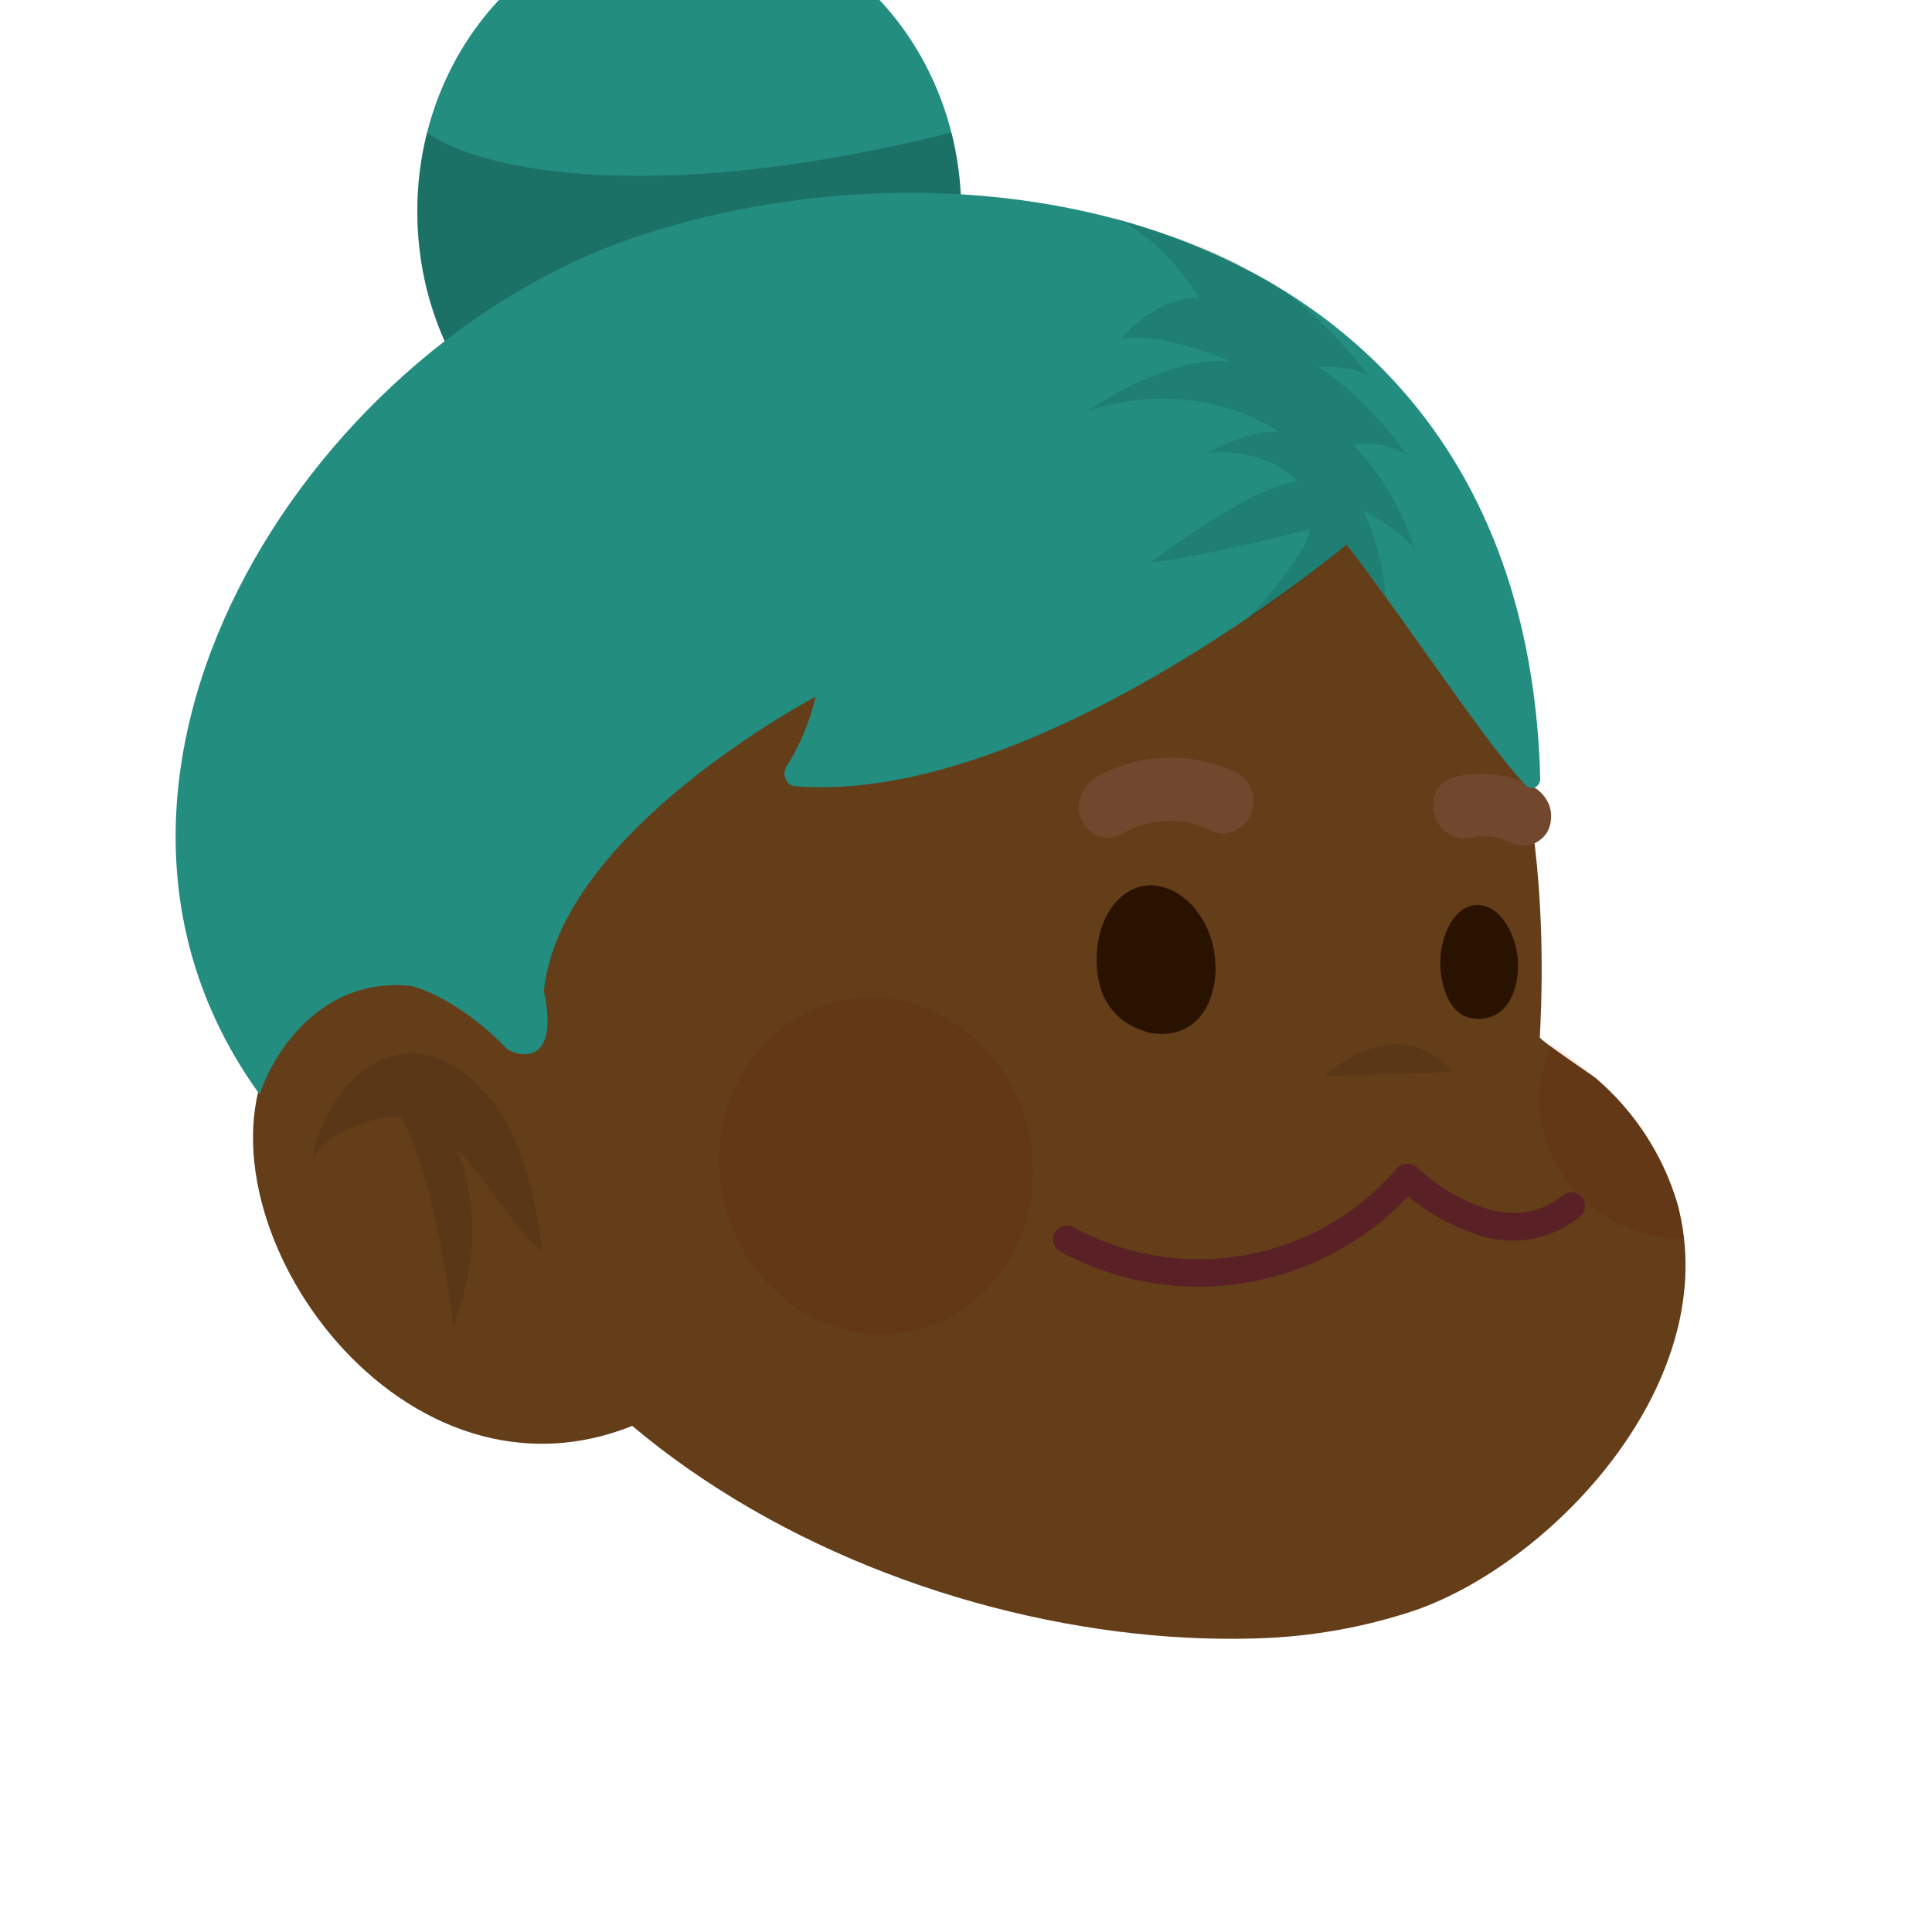
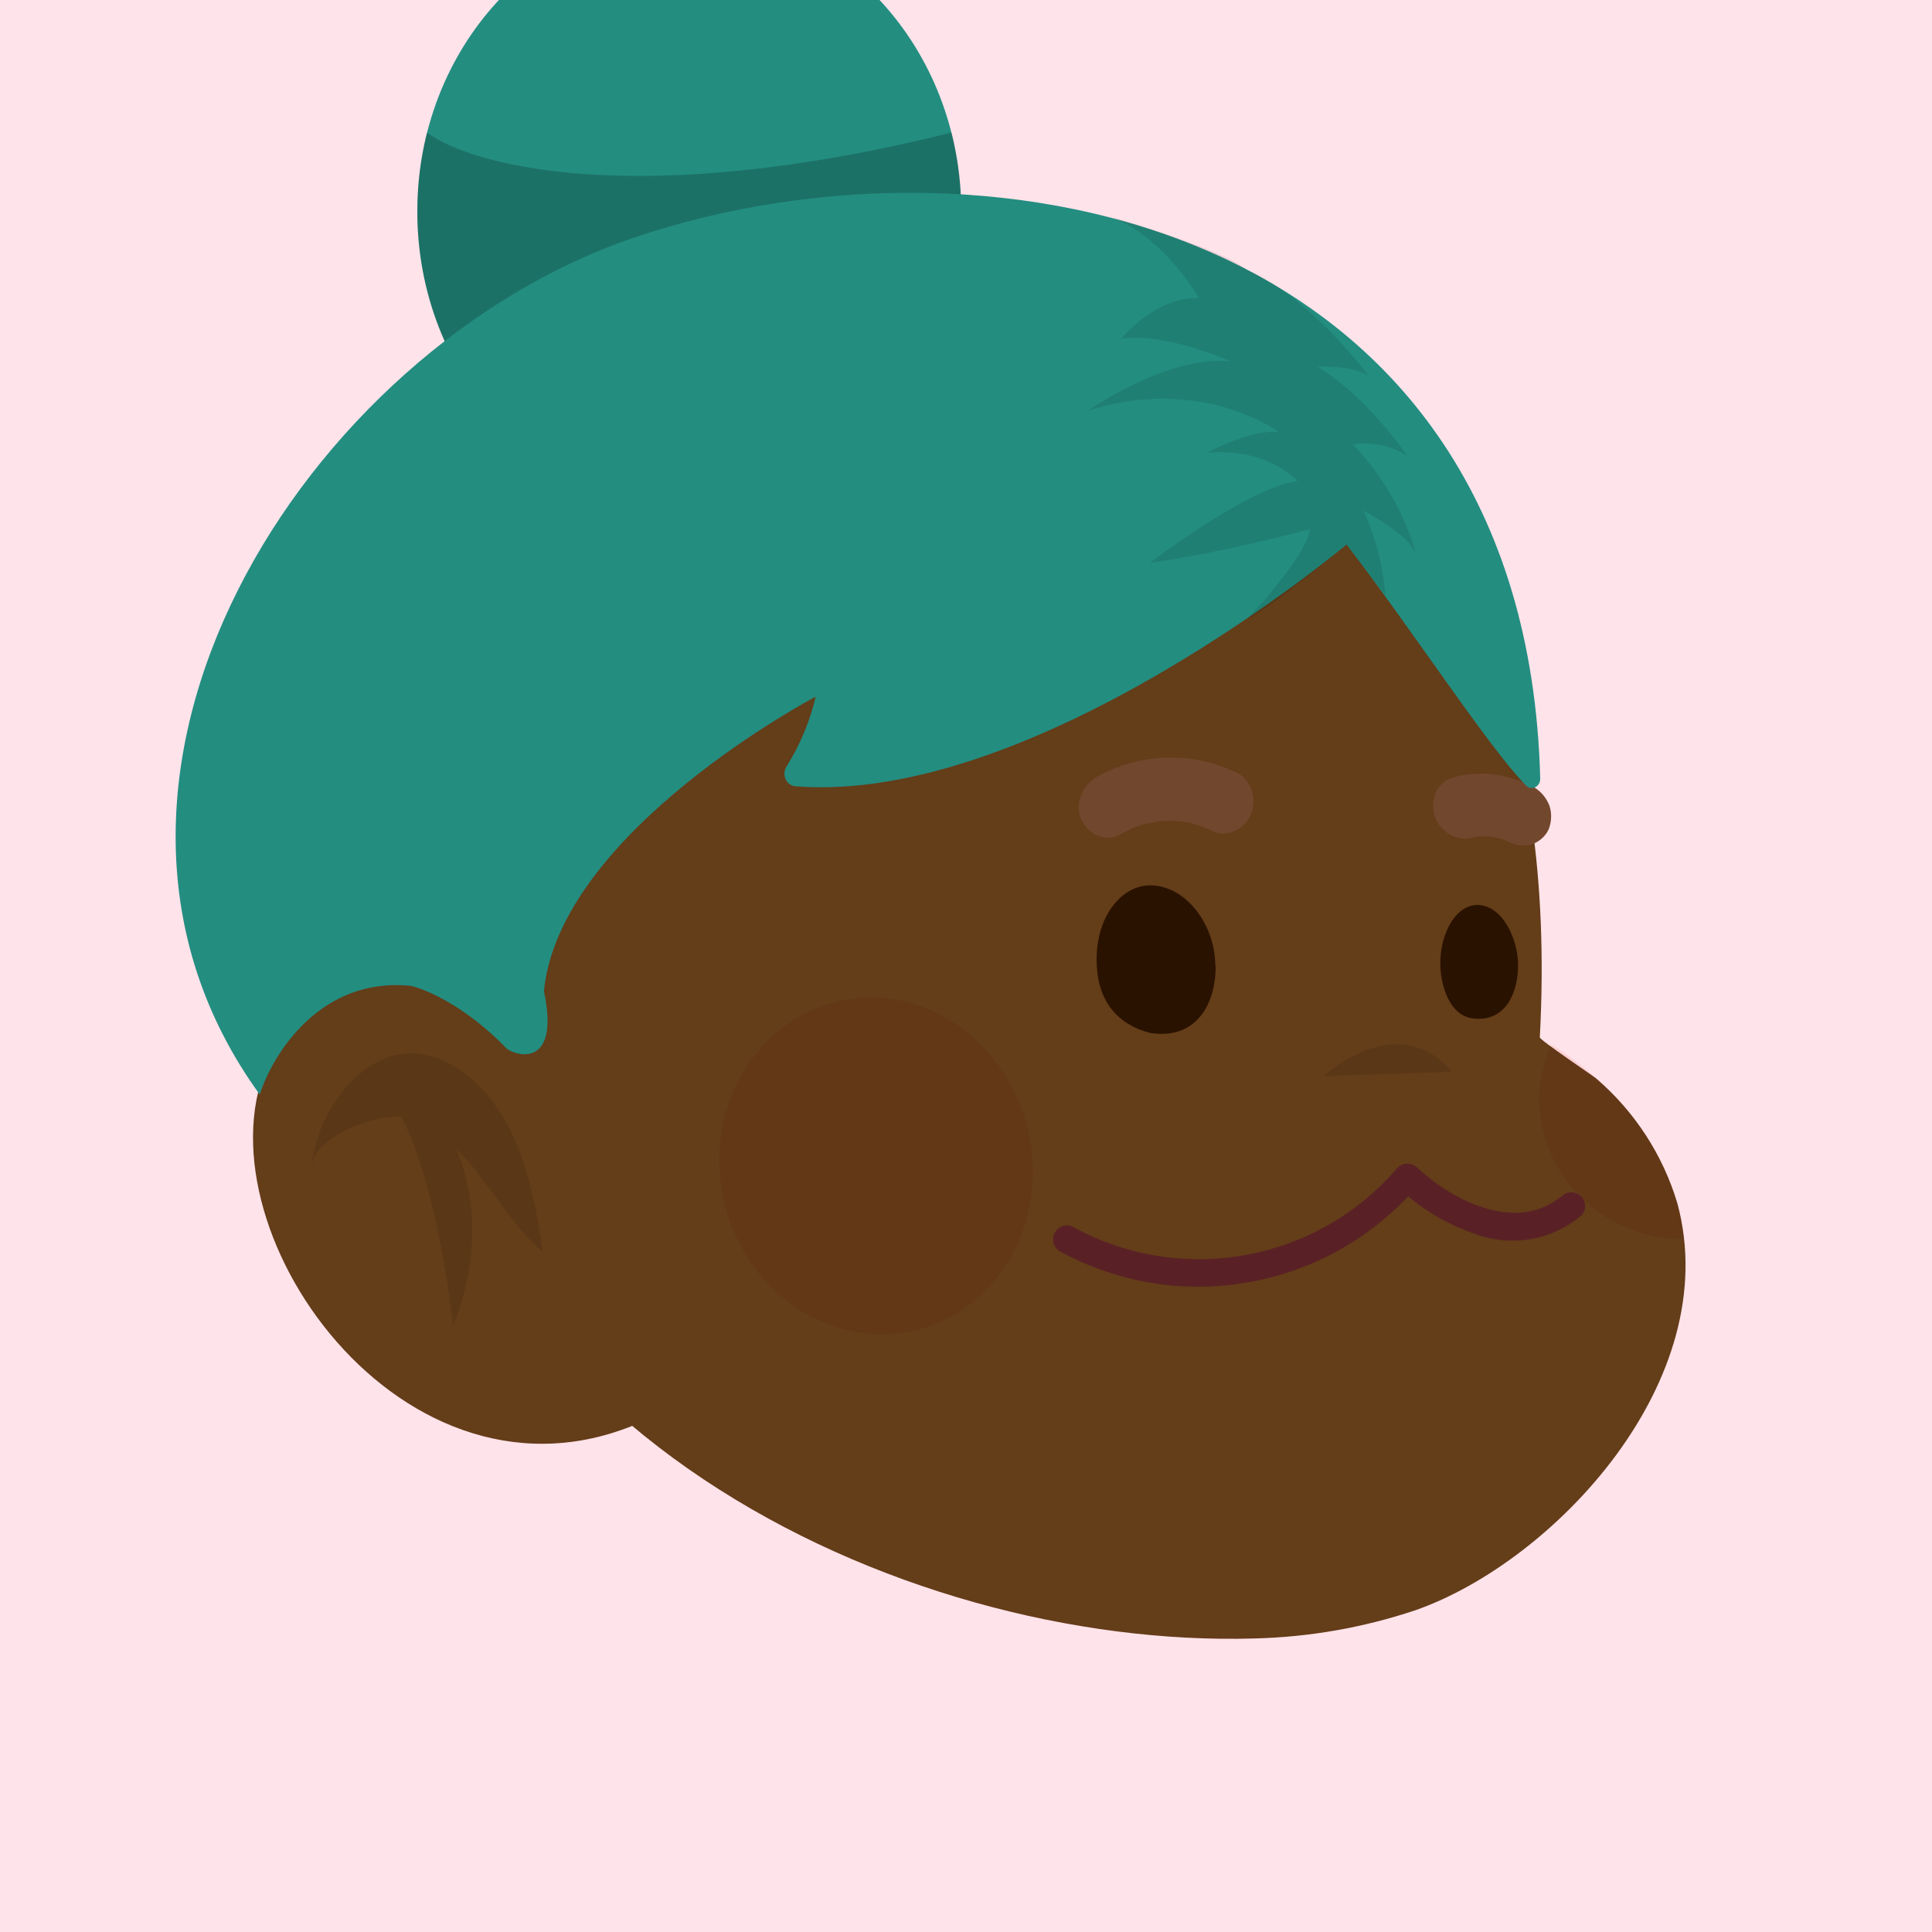
<svg xmlns="http://www.w3.org/2000/svg" viewBox="0 0 480 480" fill="none" shape-rendering="auto" aria-hidden="true">
  <defs>
    <g id="head-base-ecb69831">
      <path d="M264.2 5.4s131.6 20.6 121.6 208c0 .8 15.2 11 16.4 12a77 77 0 0 1 23.5 36.3c13.8 51.4-35.8 104.2-76 118.3q-22.7 7.6-46.7 8.2c-103.2 3-240-62.6-247-190.9q-.3-6.9-.2-13.8a203 203 0 0 1 15.4-70s57.5-142.6 193-108.1" fill="#643d19" />
      <path d="M389.1 215.5A57 57 0 0 0 386 226a40 40 0 0 0 8.5 30.3 42 42 0 0 0 33 15.7c-3.2-31.7-29-50.7-38.3-56.5m-185.5 83.3c24.5-5.3 39.6-31 33.9-57.5s-30.2-43.8-54.6-38.5-39.6 31-33.9 57.5 30.2 43.7 54.6 38.5" fill="#DC2400" opacity=".1" style="mix-blend-mode:multiply" />
      <path opacity=".1" d="M323.3 224.6s21-19.8 37-1.2Z" fill="black" />
      <path d="M128.8 323.6C59.4 358.4-3.7 271.1 16.5 222c12.9-31.3 50.4-33.8 72.2-5.1a185 185 0 0 1 29.1 59" fill="#643d19" />
      <path opacity=".1" d="M71.6 245.7c9 9 16.1 22.6 25 30-1.7-12.5-4.3-26-10.4-37.3-6.2-11.5-17.5-21-29-20.3-14.3 1-26 17.6-27.5 32.7 1-9 19-15.1 26-14.3 10.8 20.4 15 60.7 15 60.7 9-22.8 5.3-40.7.9-51.5" fill="black" />
    </g>
    <g id="mouth-kawaii-ecb69831">
      <path fill-rule="evenodd" clip-rule="evenodd" d="M149.2 42q1.7 0 3 1.1c4.1 4 11.4 9.2 19.4 11.7s16.1 2.2 23.2-3.8a4 4 0 0 1 5.2 6 31 31 0 0 1-30.7 5.5 60 60 0 0 1-19.7-11 84 84 0 0 1-101.2 16 4 4 0 1 1 4-7 76 76 0 0 0 94-17.2 4 4 0 0 1 2.8-1.3" fill="#592125" />
    </g>
    <g id="eyes-normal-ecb69831">
      <path d="M47.3 80.9c0 11.9-6.2 21.5-19 19.5C19 98 12.7 91.4 12.7 79c0-13 7.6-21.5 15.5-21.5 10.6 0 19 11.6 19 23.5m88-.3c0 8-3.6 16.5-12.9 15.5-7.7-.8-9.7-11-9.7-16 0-8.7 4.4-17 10.8-17 7 0 11.8 9.5 11.8 17.5" fill="#2A1200" />
      <path d="M53.1 24.6A44 44 0 0 0 12.7 26c-4 2.3-6.6 7.7-4.5 12.3 1.9 4.2 6.9 6.9 11.2 4.5l4-2c.4-.2 1.4-.4 1.9-.7l.6-.2a38 38 0 0 1 6.5-1.1h1.9a35 35 0 0 1 5.8.6l.5.2 2 .6q2 .7 3.9 1.6c4 2 9.7-.8 11.2-5.3 1.7-5-.3-9.8-4.6-12m86.6 4.5c-7.4-4.1-16-5-23.6-2.8-2 .6-4 2.4-4.9 4.4-.8 2-1 4.8-.2 7a10 10 0 0 0 4.6 5.3 9 9 0 0 0 6.7.7l1.1-.3h3.5q2.1.2 4.2 1l1.5.6c2 1.1 4.6 1.4 6.6.7s4-2.3 4.9-4.4c.8-2 1-4.6.2-6.9q-1.4-3.5-4.6-5.4" fill="#71472D" />
    </g>
    <g id="hair-bunHair-ecb69831">
      <path d="M198.3 202.8c-43.7 0-79.1-38.4-79.1-85.9 0-47.4 35.4-85.9 79-85.9 43.7 0 79.1 38.5 79.1 86 0 47.4-35.4 85.8-79 85.8" fill="#238d80" />
      <path d="M198.3 202.8c-43.7 0-79.1-38.4-79.1-85.9q0-12 2.8-22.9c12.7 9.5 61 22.8 152.5 0a93 93 0 0 1 2.8 23c0 47.4-35.4 85.8-79 85.8" fill="black" fill-opacity=".2" />
      <path d="M156 343c4.6-46.4 79-85.4 79-85.4a67 67 0 0 1-8.5 20.3c-1.5 2.4 0 5.5 2.6 5.7 70 5.5 160.2-70.1 160.2-70.1 19 24.5 41 58.5 52.2 69.9 1.6 1.6 4.2.3 4.1-2.1C441.4 121 287 89.2 182.4 124.4 86.7 156.7 7 281.7 73.4 373c3.7-11.7 17.7-34.3 44-31.5 4.4 1 16 6 27.6 18 1.7 1.9 16 7 11-16.5" fill="#238d80" />
      <path opacity=".1" d="M375 195.1s-8.3-9.8-26.3-8.2c0 0 12.7-7 21-6 0 0-22.6-16.8-55.6-6.2 0 0 23.3-16.4 41.7-14.3 0 0-19.6-8.6-32-6.6 0 0 9.8-12.2 22.6-11.8 0 0-10.2-18-26-23.7 0 0 31.6 9 40 15.5 18.3 7.8 35.3 30.7 35.3 30.7-5.7-3.3-14.7-2.5-14.7-2.5 14.7 9 26 25.8 26 25.8-7.2-5-15.8-3.3-15.8-3.3a77 77 0 0 1 18.4 31.9c-1.9-5.8-15.4-12.7-15.4-12.7a72 72 0 0 1 6.4 24.5l-11.3-14.7s-23 19.2-29 21.7c0 0 17.3-18 18.4-26.2 0 0-26 7-46.6 9.8 0 0 29-22 42.9-23.7" fill="black" />
    </g>
    <clipPath id="clip-ecb69831">
      <rect width="480" height="480" rx="0" ry="0" />
    </clipPath>
  </defs>
  <g clip-path="url(#clip-ecb69831)">
+     <rect width="480" height="480" fill="#ffe3ea" />
    <use transform="matrix(.85682 0 0 .85439 52 75.4)" href="#head-base-ecb69831" />
    <use transform="matrix(.85472 0 0 .855 222 253.2)" href="#mouth-kawaii-ecb69831" />
    <use transform="matrix(.85472 0 0 .855 261.6 170.8)" href="#eyes-normal-ecb69831" />
    <use transform="matrix(.85472 0 0 .85667 1.8 -47.6)" href="#hair-bunHair-ecb69831" />
  </g>
</svg>
